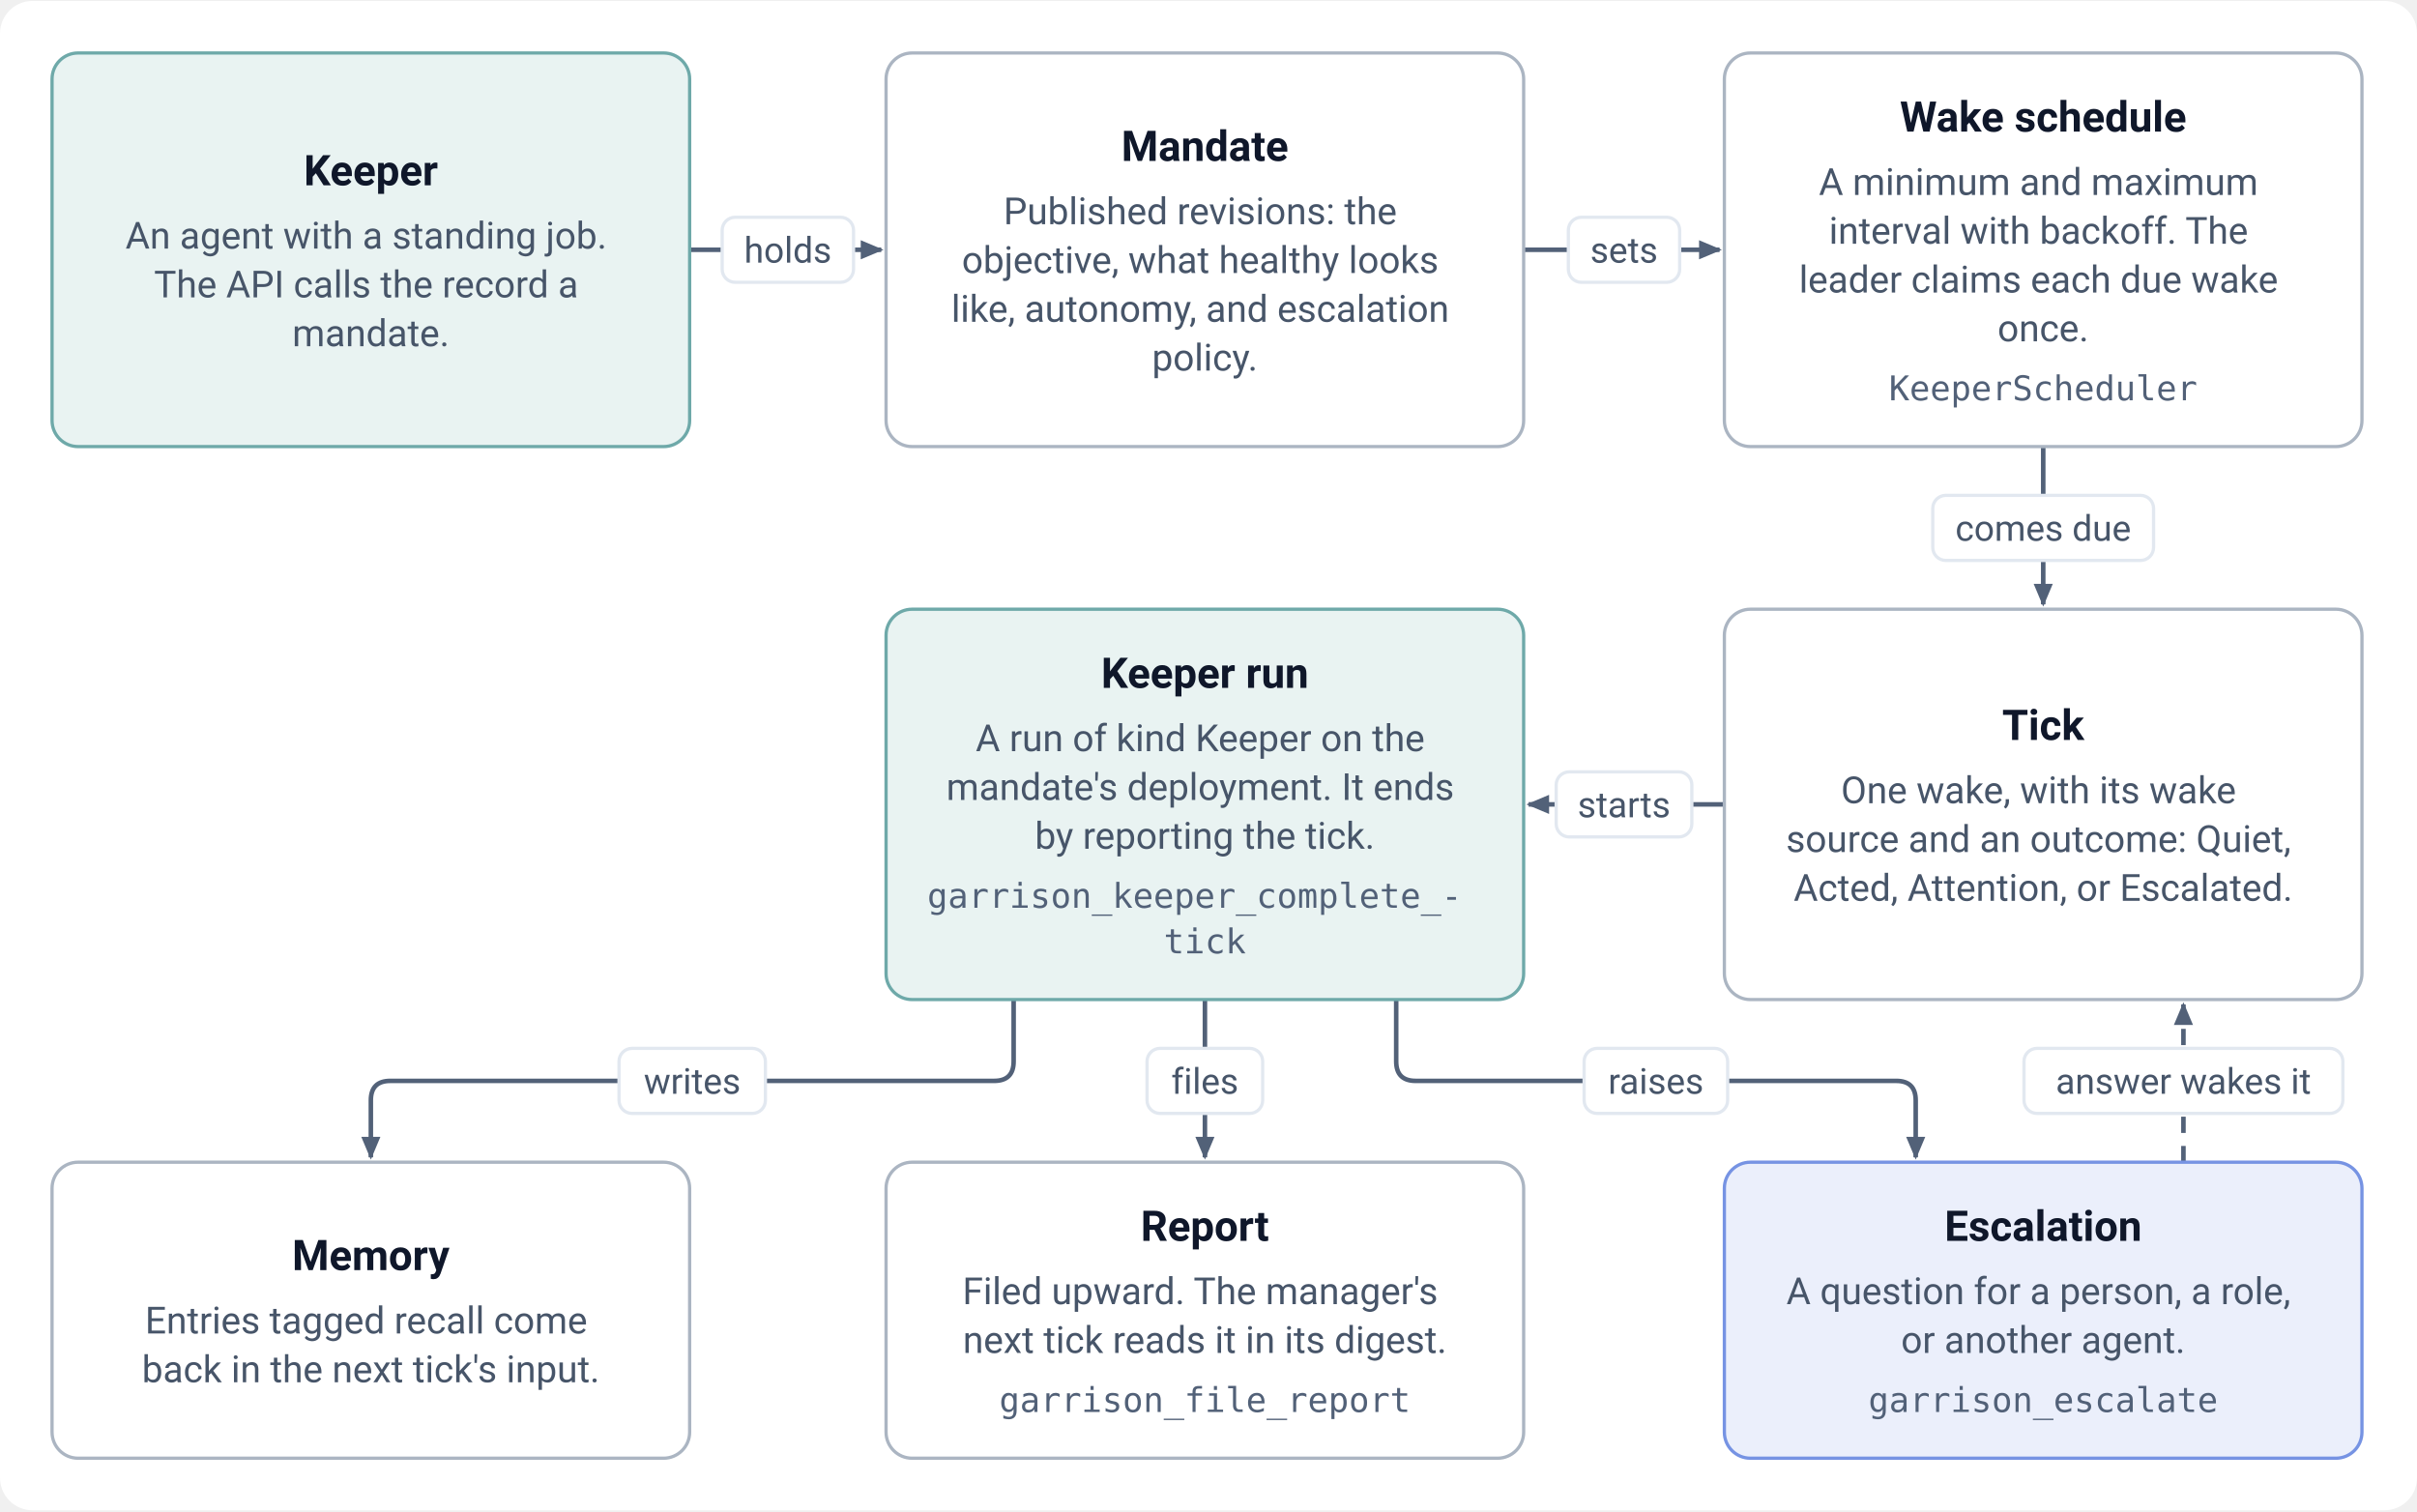
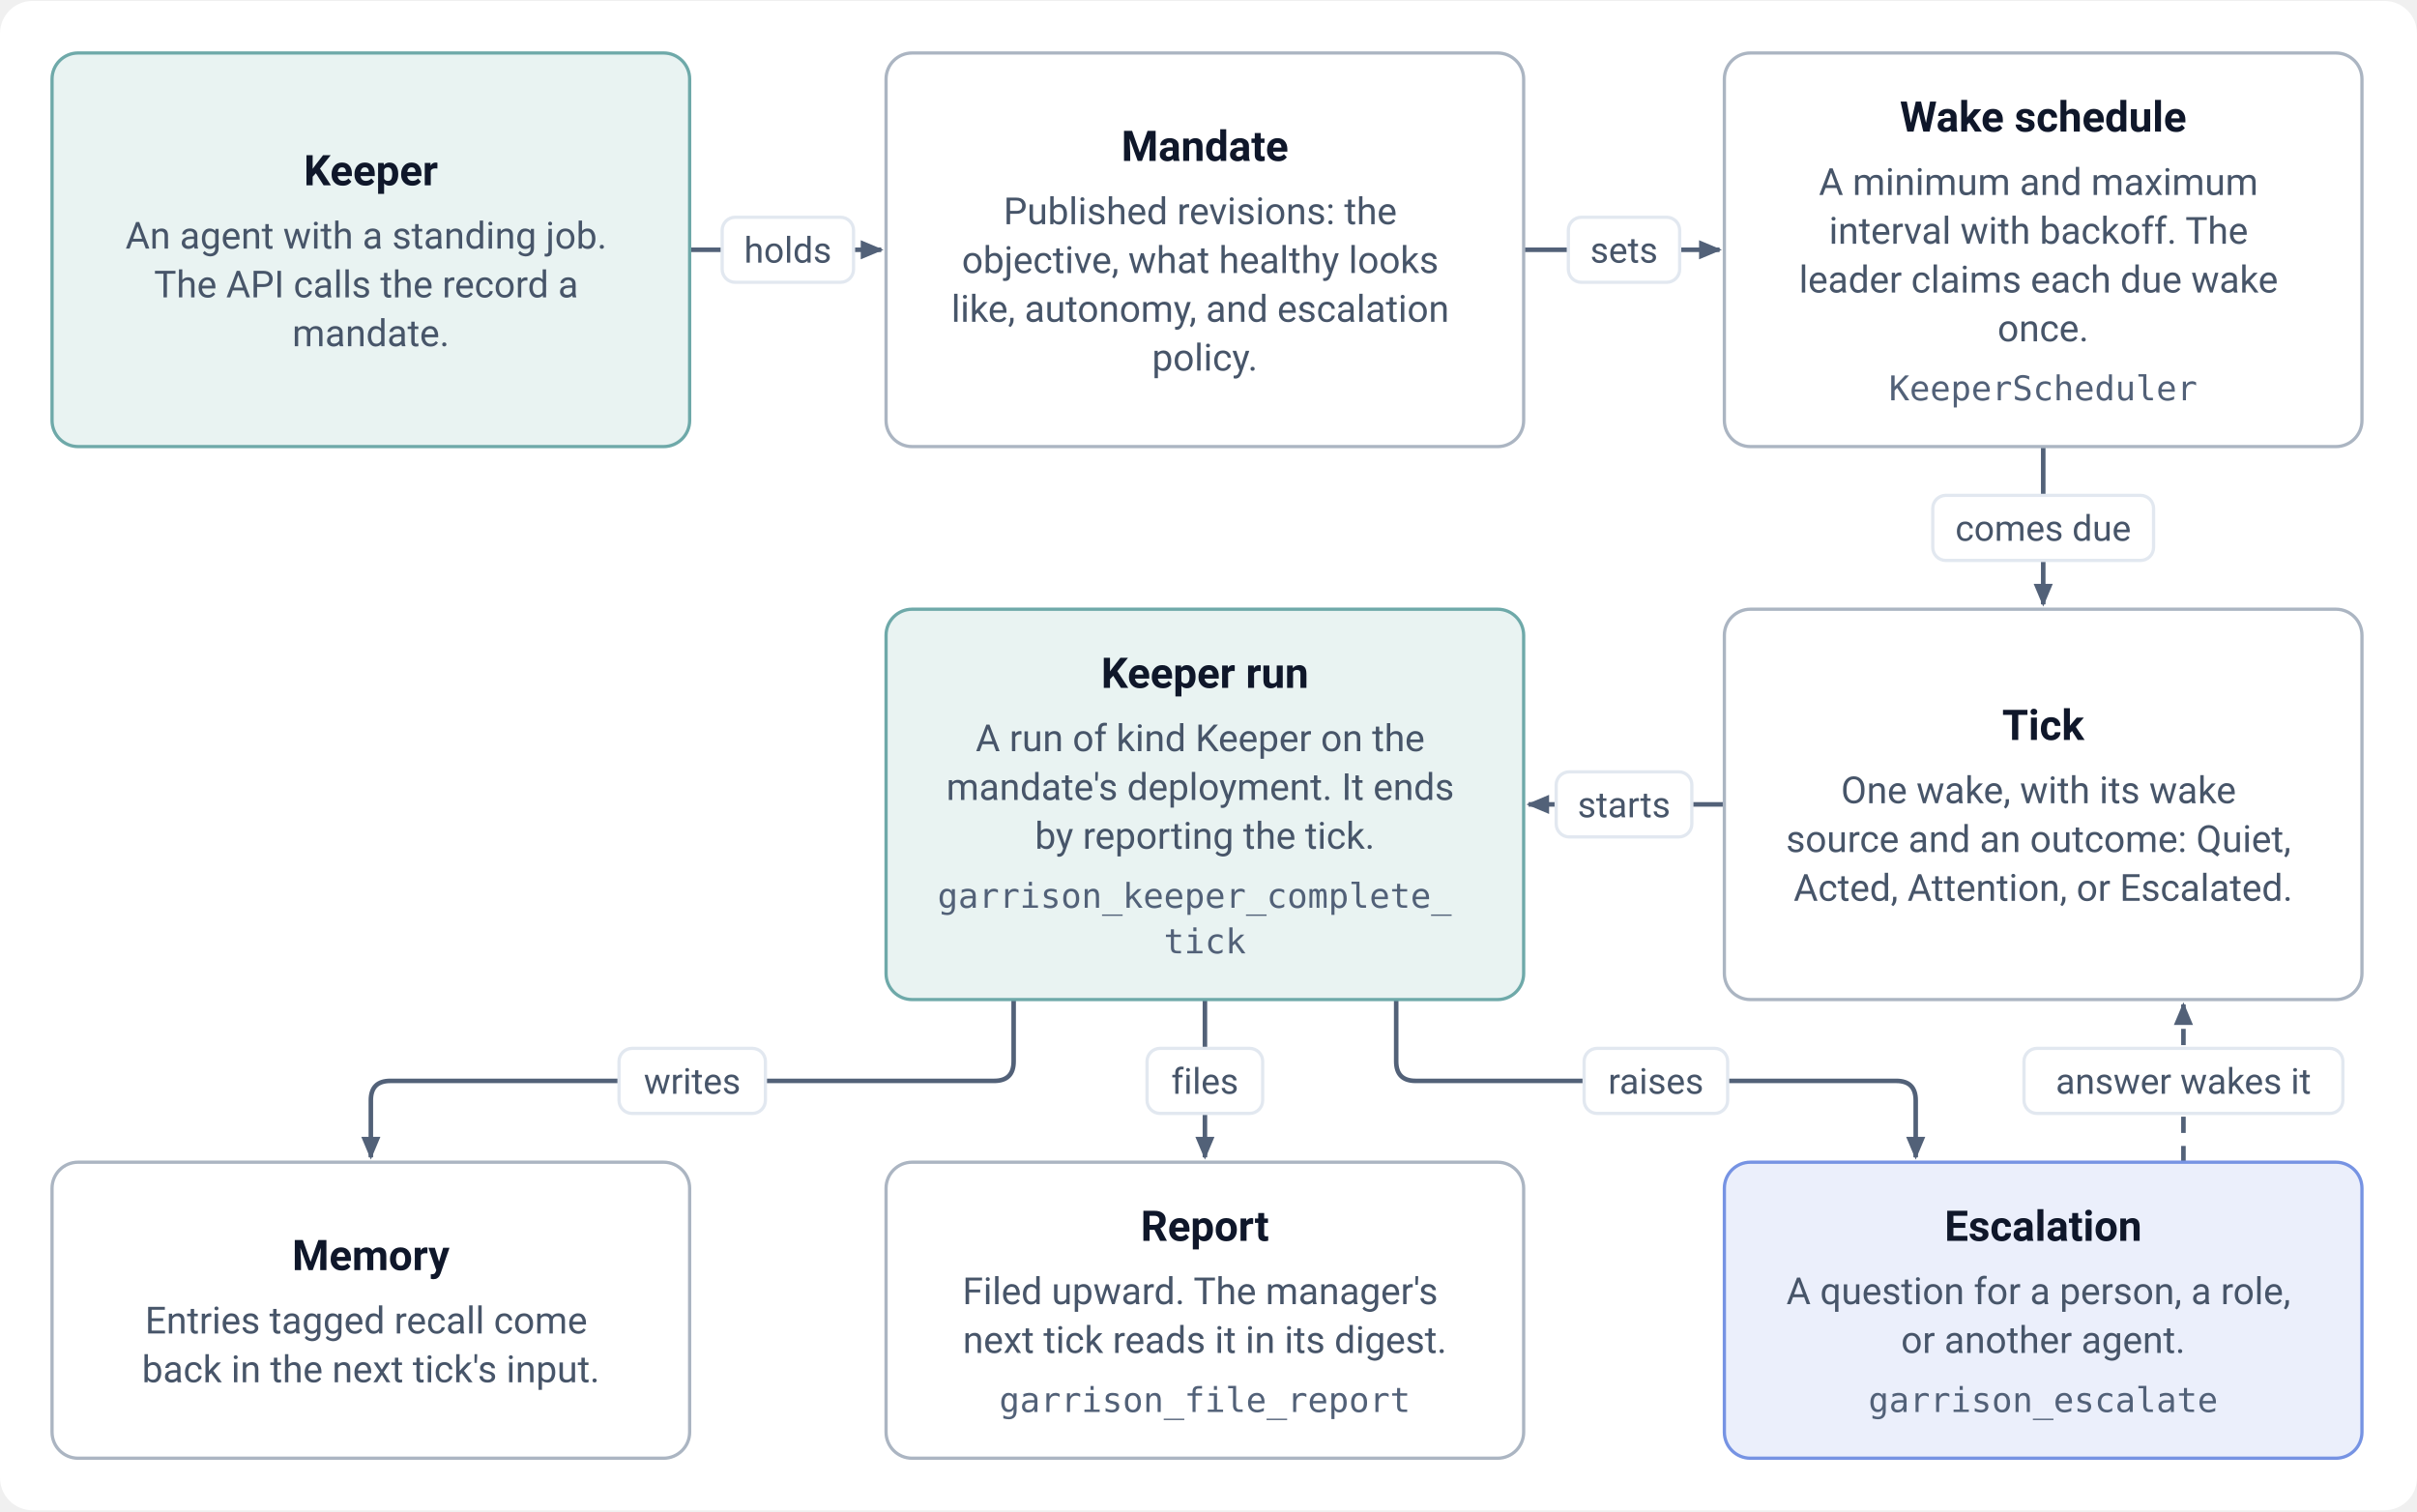
<svg xmlns="http://www.w3.org/2000/svg" width="742.08" height="464" class="lg-svg" viewBox="0 0 743 464" role="group" aria-labelledby="lg-autonomy-title" aria-describedby="lg-autonomy-desc" direction="ltr" data-dir="ltr" data-diagram="autonomy">
  <style>.lg-svg{font-family:-apple-system,BlinkMacSystemFont,'Segoe UI',Roboto,'Helvetica Neue','Noto Sans',sans-serif}.lg-group-label{font-size:11.5px;font-weight:600}.lg-box-bg{stroke-width:1}.lg-box-title{font-size:13px;font-weight:600}.lg-box-body{font-size:11.5px}.lg-box-code{font-size:10.5px;font-family:'SFMono-Regular',ui-monospace,Menlo,Consolas,monospace}.lg-arrow path{fill:none;stroke-width:1.4}.lg-arrow--dashed path{stroke-dasharray:5 4}.lg-arrowhead{stroke:none}.lg-arrow-label text{font-size:11px}.lg-bg{fill:#ffffff}.lg-group rect{fill:#f1f5f9;stroke:#e2e8f0}.lg-group-label{fill:#526178}.lg-box-bg{fill:#ffffff;stroke:#abb5c2}.lg-box--core .lg-box-bg{fill:#e9f3f2;stroke:#6ea9a9}.lg-box--actor .lg-box-bg{fill:#ebeffb;stroke:#7693e3}.lg-box--check .lg-box-bg{fill:#f5eee9;stroke:#b68c74}.lg-box--stop .lg-box-bg{fill:#f9ebeb;stroke:#cb787b}.lg-box-title{fill:#0f172a}.lg-box-body{fill:#475569}.lg-box-code{fill:#526178}.lg-arrow path{stroke:#526178}.lg-arrowhead{fill:#526178}.lg-arrow-label rect{fill:#ffffff;stroke:#e2e8f0}.lg-arrow-label text{fill:#475569}@media (prefers-color-scheme: dark){.lg-bg{fill:#111a2c}.lg-group rect{fill:#1a243a;stroke:#1f2b44}.lg-group-label{fill:#9aaac1}.lg-box-bg{fill:#111a2c;stroke:#4e5b74}.lg-box--core .lg-box-bg{fill:#142b39;stroke:#278888}.lg-box--actor .lg-box-bg{fill:#18273f;stroke:#436ea8}.lg-box--check .lg-box-bg{fill:#26292b;stroke:#987c32}.lg-box--stop .lg-box-bg{fill:#262232;stroke:#96525d}.lg-box-title{fill:#e2e8f0}.lg-box-body{fill:#cbd5e1}.lg-box-code{fill:#9aaac1}.lg-arrow path{stroke:#9aaac1}.lg-arrowhead{fill:#9aaac1}.lg-arrow-label rect{fill:#111a2c;stroke:#1f2b44}.lg-arrow-label text{fill:#cbd5e1}}</style>
  <defs>
    <marker id="lg-autonomy-head" viewBox="0 0 10 10" refX="9" refY="5" markerWidth="7" markerHeight="7" orient="auto-start-reverse" markerUnits="userSpaceOnUse">
      <path class="lg-arrowhead" d="M0,0.8 L10,5 L0,9.2 z" />
    </marker>
  </defs>
  <rect class="lg-bg" x="0" y="0" width="743" height="464" rx="10" ry="10" />
  <g class="lg-arrow" data-arrow="holds">
    <path d="M212,76.5 L270.9,76.5" marker-end="url(#lg-autonomy-head)" />
    <g class="lg-arrow-label">
      <rect x="222" y="66.5" width="40.38" height="20" rx="4" ry="4" />
      <text text-anchor="middle">
        <tspan x="242.19" y="80.46">holds</tspan>
      </text>
    </g>
  </g>
  <g class="lg-arrow" data-arrow="sets">
    <path d="M468.4,76.5 L528.6,76.5" marker-end="url(#lg-autonomy-head)" />
    <g class="lg-arrow-label">
      <rect x="482.12" y="66.5" width="34.22" height="20" rx="4" ry="4" />
      <text text-anchor="middle">
        <tspan x="499.23" y="80.46">sets</tspan>
      </text>
    </g>
  </g>
  <g class="lg-arrow" data-arrow="comesDue">
    <path d="M628.1,137 L628.1,185.5" marker-end="url(#lg-autonomy-head)" />
    <g class="lg-arrow-label">
      <rect x="594.14" y="152" width="67.88" height="20" rx="4" ry="4" />
      <text text-anchor="middle">
        <tspan x="628.08" y="165.96">comes due</tspan>
      </text>
    </g>
  </g>
  <g class="lg-arrow" data-arrow="starts">
    <path d="M530.1,247 L469.9,247" marker-end="url(#lg-autonomy-head)" />
    <g class="lg-arrow-label">
      <rect x="478.38" y="237" width="41.7" height="20" rx="4" ry="4" />
      <text text-anchor="middle">
        <tspan x="499.23" y="250.96">starts</tspan>
      </text>
    </g>
  </g>
  <g class="lg-arrow" data-arrow="writes">
    <path d="M311.6,307 L311.6,326 Q311.6,332 305.6,332 L120,332 Q114,332 114,338 L114,355.5" marker-end="url(#lg-autonomy-head)" />
    <g class="lg-arrow-label">
      <rect x="190.29" y="322" width="45" height="20" rx="4" ry="4" />
      <text text-anchor="middle">
        <tspan x="212.79" y="335.96">writes</tspan>
      </text>
    </g>
  </g>
  <g class="lg-arrow" data-arrow="files">
    <path d="M370.4,307 L370.4,355.5" marker-end="url(#lg-autonomy-head)" />
    <g class="lg-arrow-label">
      <rect x="352.61" y="322" width="35.54" height="20" rx="4" ry="4" />
      <text text-anchor="middle">
        <tspan x="370.38" y="335.96">files</tspan>
      </text>
    </g>
  </g>
  <g class="lg-arrow" data-arrow="raises">
    <path d="M429.2,307 L429.2,326 Q429.2,332 435.2,332 L582.9,332 Q588.9,332 588.9,338 L588.9,355.5" marker-end="url(#lg-autonomy-head)" />
    <g class="lg-arrow-label">
      <rect x="486.97" y="322" width="44.12" height="20" rx="4" ry="4" />
      <text text-anchor="middle">
        <tspan x="509.03" y="335.96">raises</tspan>
      </text>
    </g>
  </g>
  <g class="lg-arrow lg-arrow--dashed" data-arrow="answerWakes">
    <path d="M671.2,357 L671.2,308.5" marker-end="url(#lg-autonomy-head)" />
    <g class="lg-arrow-label">
      <rect x="622.19" y="322" width="98.02" height="20" rx="4" ry="4" />
      <text text-anchor="middle">
        <tspan x="671.2" y="335.96">answer wakes it</tspan>
      </text>
    </g>
  </g>
  <g class="lg-box lg-box--core" data-box="keeper">
    <a class="lg-link" href="../../KEEPERS.md" aria-label="Keeper. An agent with a standing job. The API calls the record a mandate.">
      <rect class="lg-box-bg" x="16" y="16" width="196" height="121" rx="8" ry="8" />
      <text class="lg-box-title" text-anchor="middle">
        <tspan x="114" y="56.68">Keeper</tspan>
      </text>
      <text class="lg-box-body" text-anchor="middle">
        <tspan x="114" y="76.14">An agent with a standing job.</tspan>
        <tspan x="114" y="91.14">The API calls the record a</tspan>
        <tspan x="114" y="106.14">mandate.</tspan>
      </text>
    </a>
  </g>
  <g class="lg-box" data-box="mandate">
    <a class="lg-link" href="../../KEEPERS.md#what-a-mandate-holds" aria-label="Mandate. Published revisions: the objective, what healthy looks like, autonomy, and escalation policy.">
      <rect class="lg-box-bg" x="272.38" y="16" width="196" height="121" rx="8" ry="8" />
      <text class="lg-box-title" text-anchor="middle">
        <tspan x="370.38" y="49.18">Mandate</tspan>
      </text>
      <text class="lg-box-body" text-anchor="middle">
        <tspan x="370.38" y="68.64">Published revisions: the</tspan>
        <tspan x="370.38" y="83.64">objective, what healthy looks</tspan>
        <tspan x="370.38" y="98.64">like, autonomy, and escalation</tspan>
        <tspan x="370.38" y="113.64">policy.</tspan>
      </text>
    </a>
  </g>
  <g class="lg-box" data-box="schedule">
    <a class="lg-link" href="../../KEEPERS.md#backoff" aria-label="Wake schedule. A minimum and maximum interval with backoff. The leader claims each due wake once.">
      <rect class="lg-box-bg" x="530.08" y="16" width="196" height="121" rx="8" ry="8" />
      <text class="lg-box-title" text-anchor="middle">
        <tspan x="628.08" y="40.18">Wake schedule</tspan>
      </text>
      <text class="lg-box-body" text-anchor="middle">
        <tspan x="628.08" y="59.64">A minimum and maximum</tspan>
        <tspan x="628.08" y="74.64">interval with backoff. The</tspan>
        <tspan x="628.08" y="89.64">leader claims each due wake</tspan>
        <tspan x="628.08" y="104.64">once.</tspan>
      </text>
      <text class="lg-box-code" text-anchor="middle">
        <tspan x="628.08" y="122.78">KeeperScheduler</tspan>
      </text>
    </a>
  </g>
  <g class="lg-box lg-box--core" data-box="run">
    <a class="lg-link" href="../../KEEPERS.md#a-tick-step-by-step" aria-label="Keeper run. A run of kind Keeper on the mandate's deployment. It ends by reporting the tick.">
      <rect class="lg-box-bg" x="272.38" y="187" width="196" height="120" rx="8" ry="8" />
      <text class="lg-box-title" text-anchor="middle">
        <tspan x="370.38" y="211.18">Keeper run</tspan>
      </text>
      <text class="lg-box-body" text-anchor="middle">
        <tspan x="370.38" y="230.64">A run of kind Keeper on the</tspan>
        <tspan x="370.38" y="245.64">mandate's deployment. It ends</tspan>
        <tspan x="370.38" y="260.64">by reporting the tick.</tspan>
      </text>
      <text class="lg-box-code" text-anchor="middle">
-         <tspan x="370.38" y="278.78">garrison_keeper_complete_-</tspan>
+         <tspan x="370.38" y="278.78">garrison_keeper_complete_</tspan>
        <tspan x="370.38" y="292.78">tick</tspan>
      </text>
    </a>
  </g>
  <g class="lg-box" data-box="tick">
    <a class="lg-link" href="../../KEEPERS.md#a-tick-step-by-step" aria-label="Tick. One wake, with its wake source and an outcome: Quiet, Acted, Attention, or Escalated.">
      <rect class="lg-box-bg" x="530.08" y="187" width="196" height="120" rx="8" ry="8" />
      <text class="lg-box-title" text-anchor="middle">
        <tspan x="628.08" y="227.18">Tick</tspan>
      </text>
      <text class="lg-box-body" text-anchor="middle">
        <tspan x="628.08" y="246.64">One wake, with its wake</tspan>
        <tspan x="628.08" y="261.64">source and an outcome: Quiet,</tspan>
        <tspan x="628.08" y="276.64">Acted, Attention, or Escalated.</tspan>
      </text>
    </a>
  </g>
  <g class="lg-box" data-box="memory">
    <a class="lg-link" href="../../AGENT_MEMORY.md#recall-into-keeper-ticks" aria-label="Memory. Entries tagged recall come back in the next tick's input.">
      <rect class="lg-box-bg" x="16" y="357" width="196" height="91" rx="8" ry="8" />
      <text class="lg-box-title" text-anchor="middle">
        <tspan x="114" y="390.18">Memory</tspan>
      </text>
      <text class="lg-box-body" text-anchor="middle">
        <tspan x="114" y="409.64">Entries tagged recall come</tspan>
        <tspan x="114" y="424.64">back in the next tick's input.</tspan>
      </text>
    </a>
  </g>
  <g class="lg-box" data-box="report">
    <a class="lg-link" href="../../REPORTS.md" aria-label="Report. Filed upward. The manager's next tick reads it in its digest.">
      <rect class="lg-box-bg" x="272.38" y="357" width="196" height="91" rx="8" ry="8" />
      <text class="lg-box-title" text-anchor="middle">
        <tspan x="370.38" y="381.18">Report</tspan>
      </text>
      <text class="lg-box-body" text-anchor="middle">
        <tspan x="370.38" y="400.64">Filed upward. The manager's</tspan>
        <tspan x="370.38" y="415.64">next tick reads it in its digest.</tspan>
      </text>
      <text class="lg-box-code" text-anchor="middle">
        <tspan x="370.38" y="433.78">garrison_file_report</tspan>
      </text>
    </a>
  </g>
  <g class="lg-box lg-box--actor" data-box="escalation">
    <a class="lg-link" href="../../ESCALATIONS.md" aria-label="Escalation. A question for a person, a role, or another agent.">
      <rect class="lg-box-bg" x="530.08" y="357" width="196" height="91" rx="8" ry="8" />
      <text class="lg-box-title" text-anchor="middle">
        <tspan x="628.08" y="381.18">Escalation</tspan>
      </text>
      <text class="lg-box-body" text-anchor="middle">
        <tspan x="628.08" y="400.64">A question for a person, a role,</tspan>
        <tspan x="628.08" y="415.64">or another agent.</tspan>
      </text>
      <text class="lg-box-code" text-anchor="middle">
        <tspan x="628.08" y="433.78">garrison_escalate</tspan>
      </text>
    </a>
  </g>
</svg>
